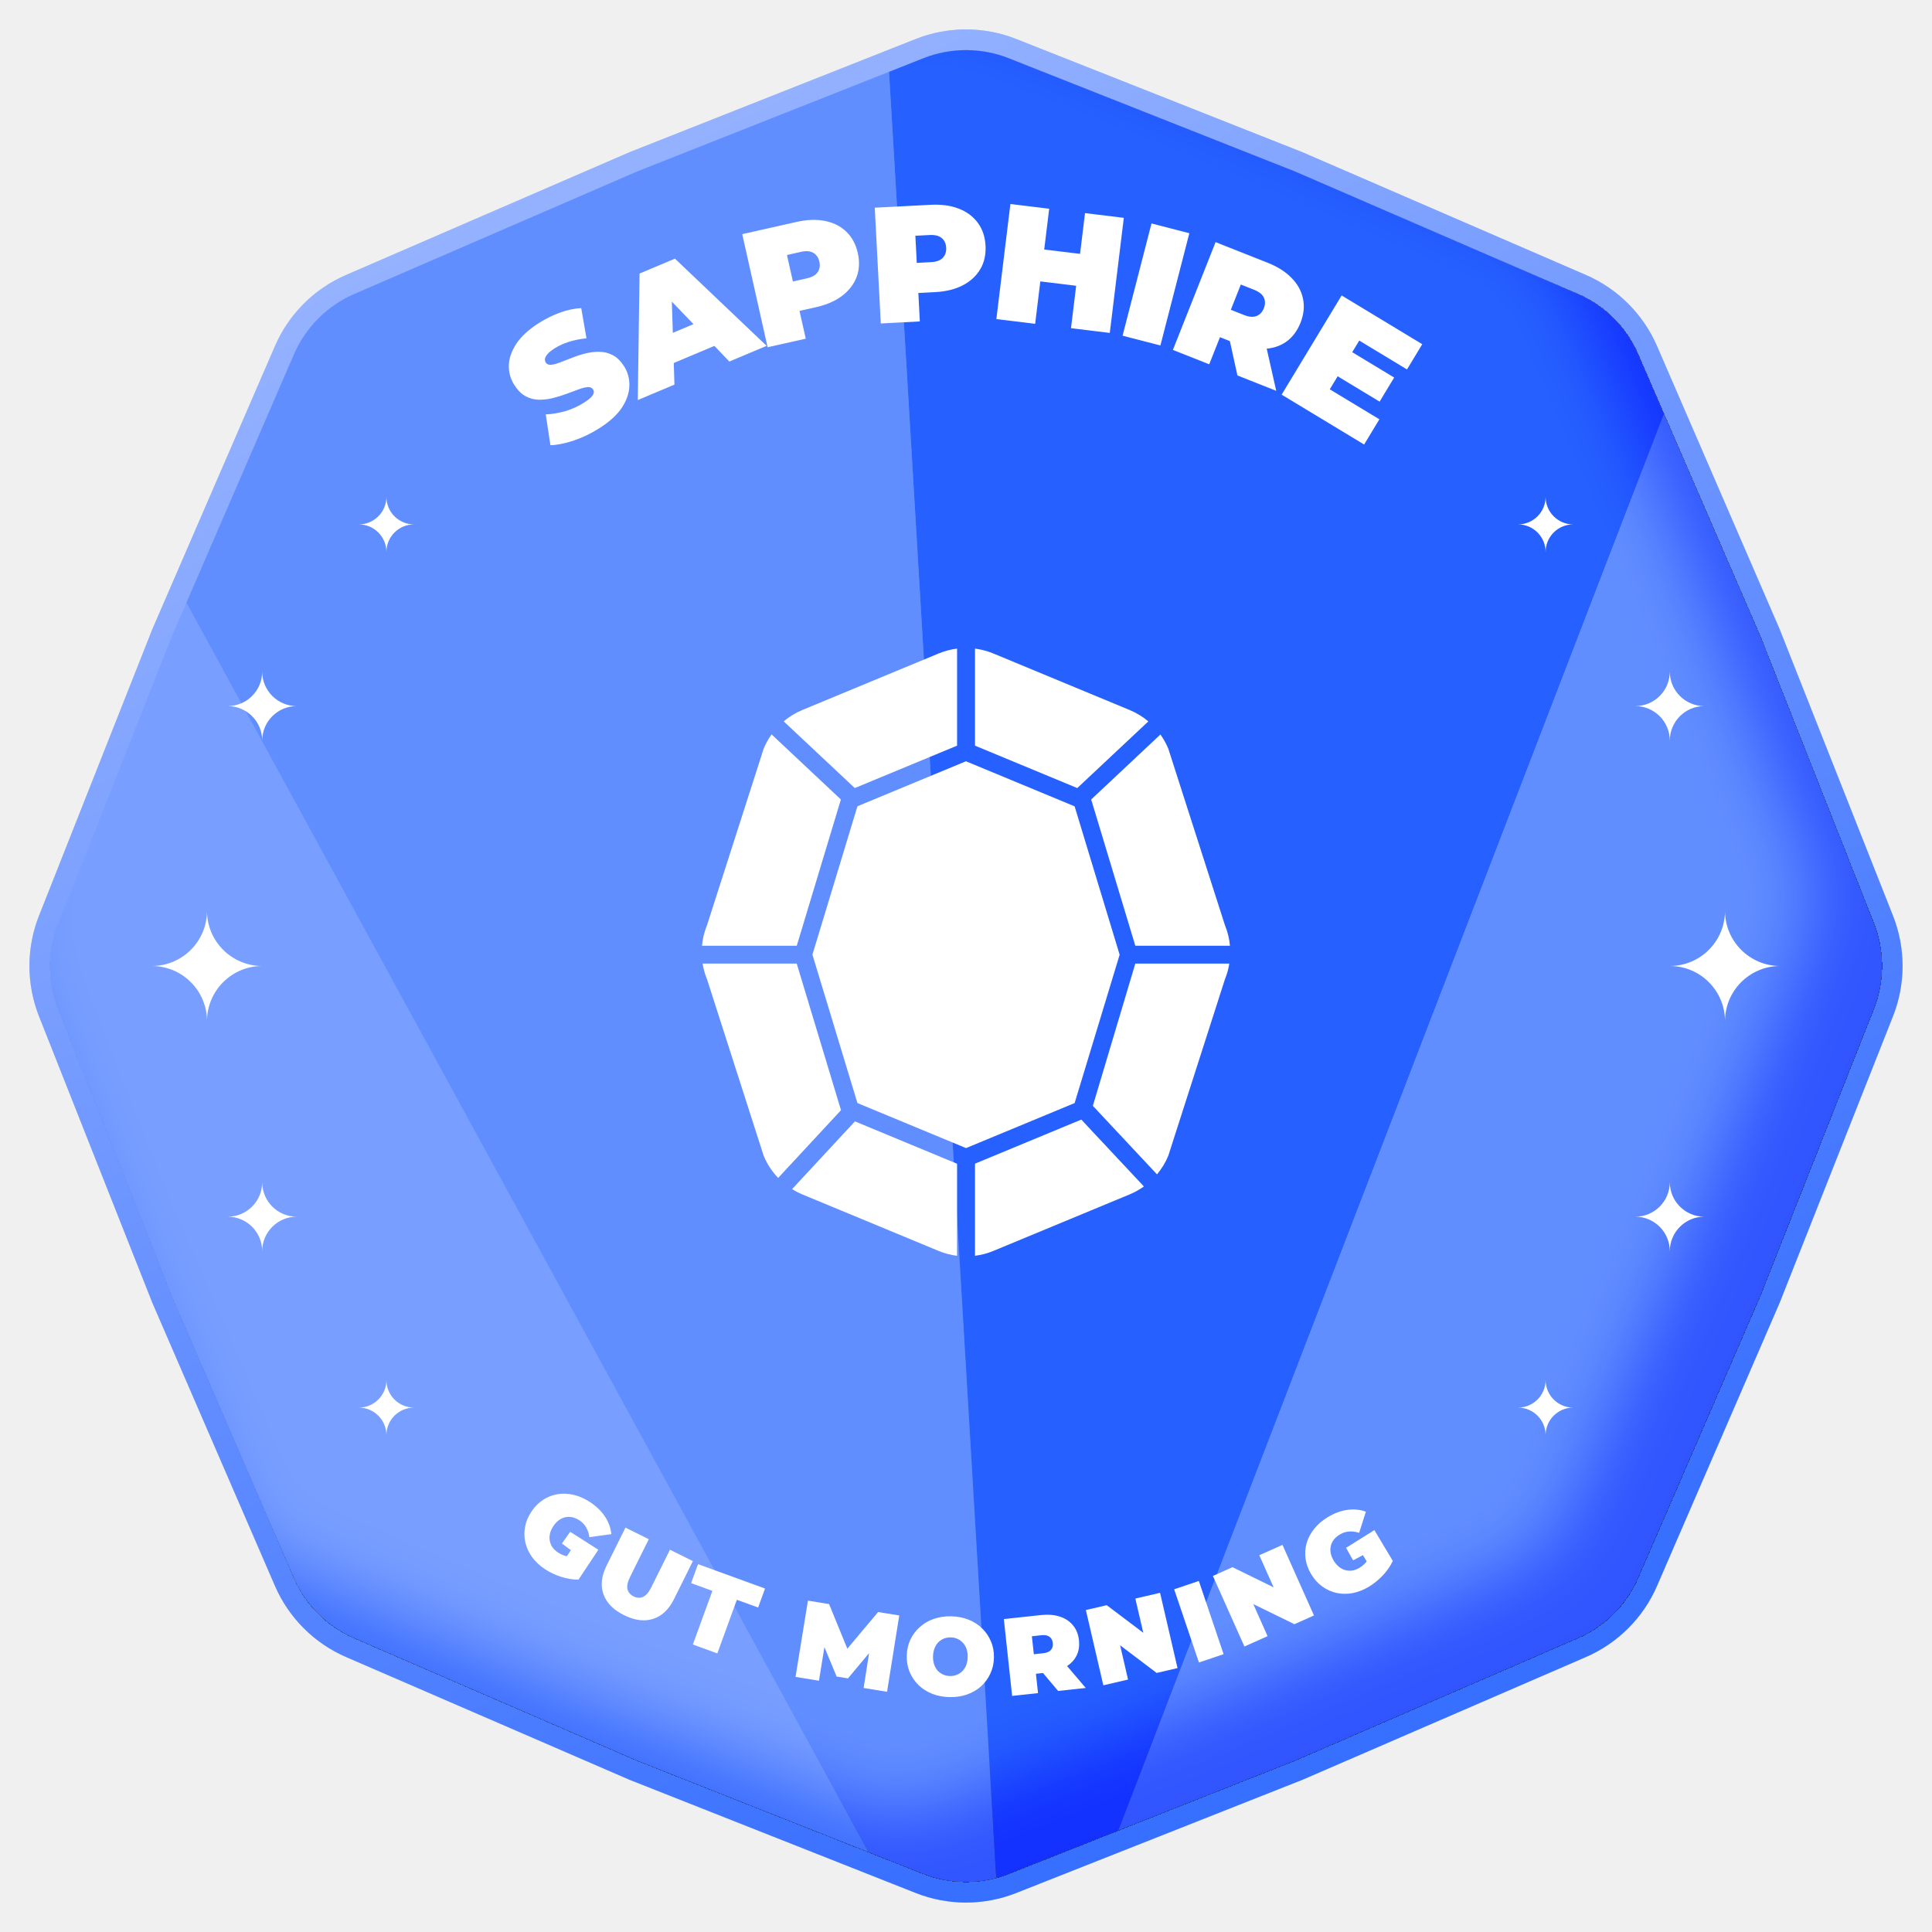
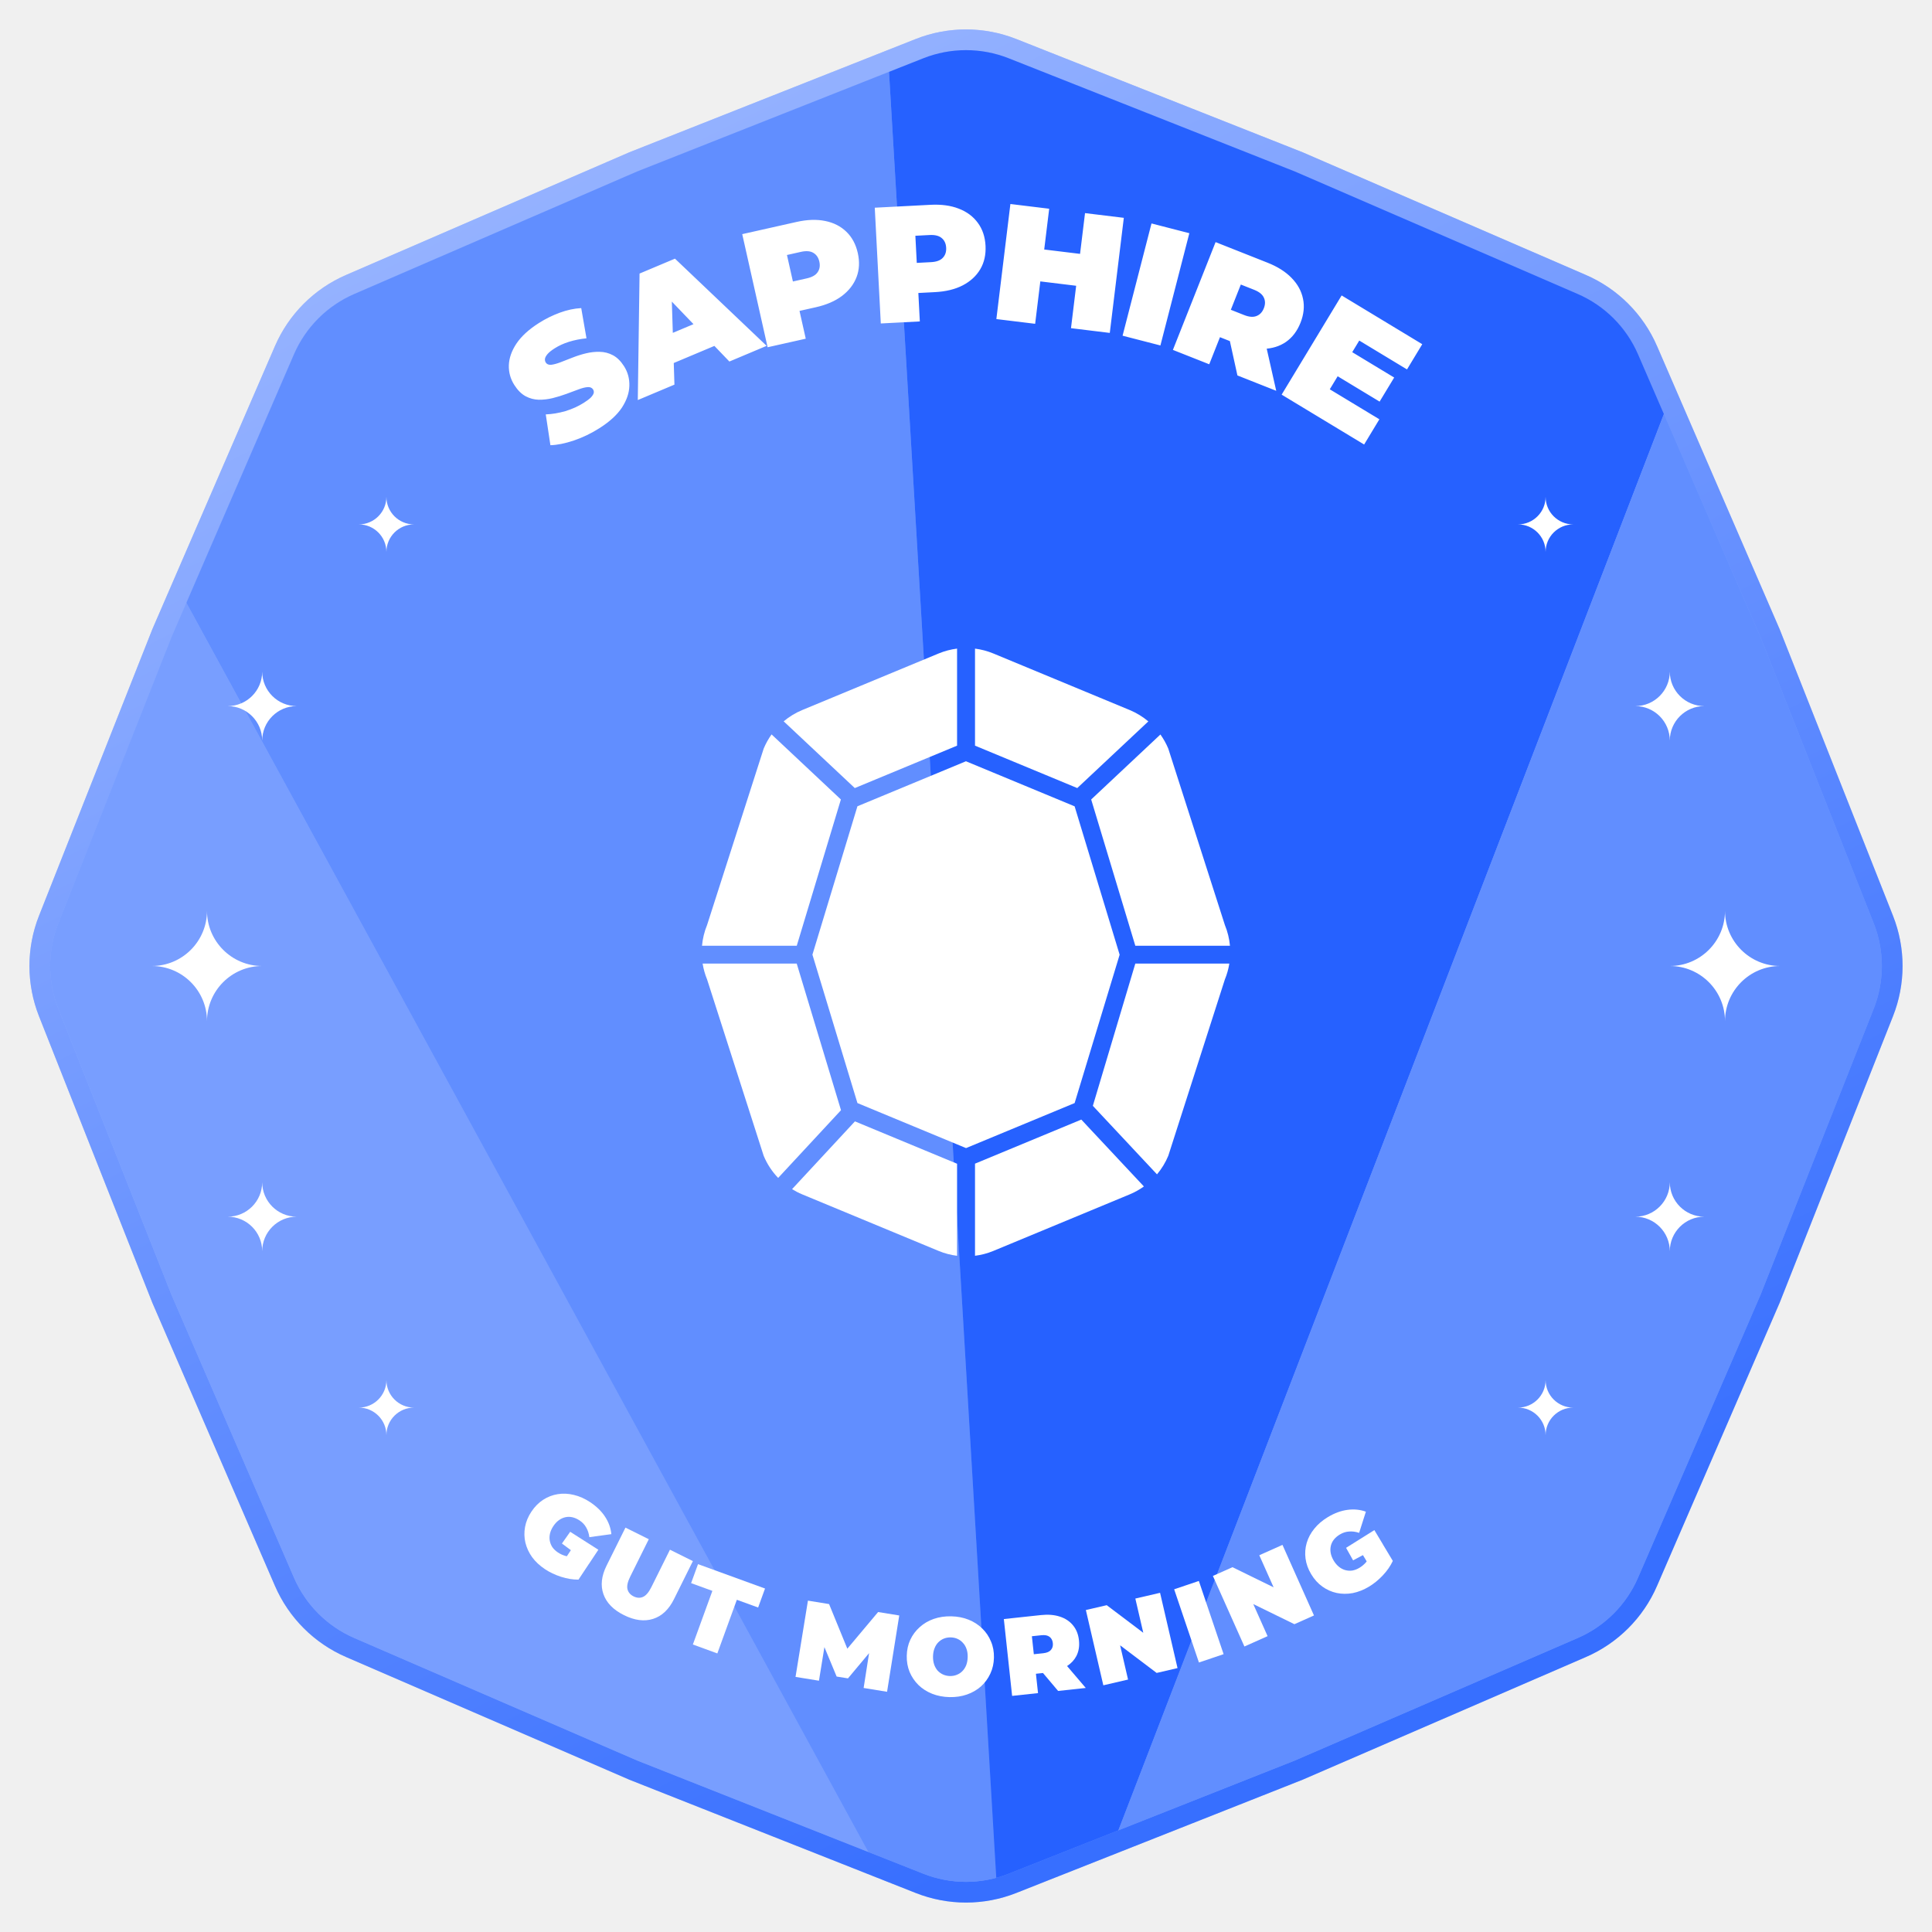
<svg xmlns="http://www.w3.org/2000/svg" width="140" height="140" viewBox="0 0 140 140" fill="none">
  <path d="M66.634 3.525C68.796 2.67 71.204 2.67 73.366 3.525L94.121 11.735L94.143 11.745L114.625 20.615C116.759 21.539 118.461 23.241 119.385 25.375L128.255 45.857L128.265 45.879L136.475 66.634C137.33 68.796 137.33 71.204 136.475 73.366L128.265 94.121L128.255 94.143L119.385 114.625C118.461 116.759 116.759 118.461 114.625 119.385L94.143 128.255L94.121 128.265L73.366 136.475C71.204 137.33 68.796 137.33 66.634 136.475L45.879 128.265L45.857 128.255L25.375 119.385C23.241 118.461 21.539 116.759 20.615 114.625L11.745 94.143L11.735 94.121L3.525 73.366C2.67 71.204 2.67 68.796 3.525 66.634L11.735 45.879L11.745 45.857L20.615 25.375C21.539 23.241 23.241 21.539 25.375 20.615L45.857 11.745L45.879 11.735L66.634 3.525Z" fill="url(#paint0_linear_2512_2478)" />
  <path d="M66.634 3.525C68.796 2.67 71.204 2.67 73.366 3.525L94.121 11.735L94.143 11.745L114.625 20.615C116.759 21.539 118.461 23.241 119.385 25.375L128.255 45.857L128.265 45.879L136.475 66.634C137.33 68.796 137.33 71.204 136.475 73.366L128.265 94.121L128.255 94.143L119.385 114.625C118.461 116.759 116.759 118.461 114.625 119.385L94.143 128.255L94.121 128.265L73.366 136.475C71.204 137.33 68.796 137.33 66.634 136.475L45.879 128.265L45.857 128.255L25.375 119.385C23.241 118.461 21.539 116.759 20.615 114.625L11.745 94.143L11.735 94.121L3.525 73.366C2.67 71.204 2.67 68.796 3.525 66.634L11.735 45.879L11.745 45.857L20.615 25.375C21.539 23.241 23.241 21.539 25.375 20.615L45.857 11.745L45.879 11.735L66.634 3.525Z" stroke="#6E97FF" stroke-width="1.5" />
  <path d="M66.634 3.525C68.796 2.67 71.204 2.67 73.366 3.525L94.121 11.735L94.143 11.745L114.625 20.615C116.759 21.539 118.461 23.241 119.385 25.375L128.255 45.857L128.265 45.879L136.475 66.634C137.33 68.796 137.33 71.204 136.475 73.366L128.265 94.121L128.255 94.143L119.385 114.625C118.461 116.759 116.759 118.461 114.625 119.385L94.143 128.255L94.121 128.265L73.366 136.475C71.204 137.33 68.796 137.33 66.634 136.475L45.879 128.265L45.857 128.255L25.375 119.385C23.241 118.461 21.539 116.759 20.615 114.625L11.745 94.143L11.735 94.121L3.525 73.366C2.67 71.204 2.67 68.796 3.525 66.634L11.735 45.879L11.745 45.857L20.615 25.375C21.539 23.241 23.241 21.539 25.375 20.615L45.857 11.745L45.879 11.735L66.634 3.525Z" stroke="url(#paint1_linear_2512_2478)" stroke-opacity="0.5" stroke-width="1.5" />
-   <g filter="url(#filter0_i_2512_2478)">
-     <mask id="mask0_2512_2478" style="mask-type:alpha" maskUnits="userSpaceOnUse" x="3" y="3" width="134" height="134">
-       <path d="M66.91 4.222C68.895 3.437 71.105 3.437 73.09 4.222L93.845 12.433L114.327 21.303C116.286 22.152 117.848 23.714 118.697 25.673L127.567 46.155L135.778 66.91C136.563 68.895 136.563 71.105 135.778 73.09L127.567 93.845L118.697 114.327C117.848 116.286 116.286 117.848 114.327 118.697L93.845 127.567L73.09 135.778C71.105 136.563 68.895 136.563 66.91 135.778L46.155 127.567L25.673 118.697C23.714 117.848 22.152 116.286 21.303 114.327L12.433 93.845L4.222 73.09C3.437 71.105 3.437 68.895 4.222 66.91L12.433 46.155L21.303 25.673C22.152 23.714 23.714 22.152 25.673 21.303L46.155 12.433L66.91 4.222Z" fill="#D9D9D9" />
-     </mask>
-     <g mask="url(#mask0_2512_2478)">
-       <path d="M73.198 153L-19 -15.846L-15.251 153H73.198Z" fill="#789EFF" />
-       <path d="M73.198 153L-19 -15.845L60.014 -69L73.198 153Z" fill="#618EFF" />
-       <path d="M73.198 153L138.453 -16.42L60.014 -69L73.198 153Z" fill="#2661FF" />
-       <path d="M73.198 153L138.453 -16.42L143.05 153H73.198Z" fill="#618EFF" />
-     </g>
+   <mask id="mask0_2512_2478" style="mask-type:alpha" maskUnits="userSpaceOnUse" x="3" y="3" width="134" height="134">
+     <path d="M66.91 4.222C68.895 3.437 71.105 3.437 73.09 4.222L93.845 12.433L114.327 21.303C116.286 22.152 117.848 23.714 118.697 25.673L127.567 46.155L135.778 66.91C136.563 68.895 136.563 71.105 135.778 73.09L127.567 93.845L118.697 114.327C117.848 116.286 116.286 117.848 114.327 118.697L93.845 127.567L73.09 135.778C71.105 136.563 68.895 136.563 66.91 135.778L46.155 127.567L25.673 118.697C23.714 117.848 22.152 116.286 21.303 114.327L12.433 93.845L4.222 73.09C3.437 71.105 3.437 68.895 4.222 66.91L12.433 46.155L21.303 25.673C22.152 23.714 23.714 22.152 25.673 21.303L46.155 12.433L66.91 4.222Z" fill="#D9D9D9" />
+   </mask>
+   <g mask="url(#mask0_2512_2478)">
+     <path d="M73.198 153L-19 -15.846L-15.251 153H73.198Z" fill="#789EFF" />
+     <path d="M73.198 153L-19 -15.845L60.014 -69L73.198 153Z" fill="#618EFF" />
+     <path d="M73.198 153L138.453 -16.42L60.014 -69L73.198 153Z" fill="#2661FF" />
+     <path d="M73.198 153L138.453 -16.42L143.05 153H73.198Z" fill="#618EFF" />
  </g>
  <path d="M43.438 31.027C42.843 31.405 42.226 31.702 41.587 31.919C40.947 32.135 40.38 32.249 39.885 32.261L39.548 30.029C40.01 30.011 40.486 29.931 40.975 29.791C41.466 29.64 41.908 29.44 42.3 29.191C42.529 29.045 42.7 28.918 42.811 28.81C42.924 28.69 42.994 28.584 43.021 28.491C43.043 28.392 43.028 28.302 42.977 28.221C42.895 28.093 42.76 28.036 42.571 28.052C42.382 28.068 42.154 28.127 41.888 28.23C41.624 28.322 41.337 28.429 41.025 28.55C40.71 28.666 40.38 28.766 40.037 28.852C39.7 28.933 39.364 28.971 39.029 28.966C38.7 28.956 38.386 28.872 38.086 28.712C37.781 28.546 37.508 28.273 37.268 27.895C36.989 27.456 36.858 26.98 36.873 26.468C36.892 25.945 37.075 25.421 37.424 24.896C37.78 24.366 38.322 23.87 39.052 23.407C39.531 23.102 40.036 22.853 40.566 22.658C41.096 22.463 41.614 22.353 42.118 22.326L42.499 24.515C42.037 24.562 41.612 24.648 41.225 24.77C40.845 24.888 40.5 25.046 40.19 25.243C39.96 25.389 39.791 25.525 39.681 25.651C39.572 25.777 39.508 25.894 39.49 26C39.479 26.102 39.499 26.193 39.551 26.274C39.628 26.396 39.761 26.449 39.95 26.433C40.135 26.41 40.357 26.35 40.617 26.251C40.883 26.148 41.172 26.036 41.483 25.914C41.801 25.788 42.128 25.684 42.465 25.603C42.802 25.521 43.135 25.486 43.463 25.495C43.798 25.5 44.116 25.583 44.416 25.742C44.717 25.902 44.985 26.168 45.221 26.539C45.496 26.971 45.624 27.449 45.605 27.973C45.59 28.485 45.41 29.007 45.065 29.539C44.716 30.064 44.173 30.56 43.438 31.027ZM46.217 28.989L46.345 19.823L48.911 18.743L55.553 25.062L52.854 26.198L47.618 20.745L48.636 20.317L48.872 27.872L46.217 28.989ZM47.663 26.793L47.535 24.633L51.097 23.135L52.552 24.736L47.663 26.793ZM55.624 25.163L53.785 16.967L57.73 16.081C58.495 15.91 59.183 15.887 59.793 16.012C60.411 16.136 60.925 16.397 61.335 16.797C61.742 17.19 62.017 17.702 62.159 18.334C62.301 18.966 62.272 19.547 62.071 20.076C61.87 20.605 61.517 21.061 61.013 21.445C60.515 21.819 59.883 22.092 59.118 22.264L56.706 22.805L57.67 21.346L58.388 24.543L55.624 25.163ZM57.738 21.651L56.228 20.674L58.464 20.172C58.847 20.086 59.108 19.937 59.249 19.725C59.398 19.512 59.439 19.256 59.373 18.96C59.306 18.663 59.16 18.45 58.934 18.32C58.716 18.189 58.416 18.166 58.033 18.252L55.797 18.754L56.745 17.225L57.738 21.651ZM63.826 23.44L63.389 15.051L67.427 14.841C68.21 14.8 68.892 14.892 69.472 15.118C70.061 15.344 70.523 15.688 70.86 16.152C71.196 16.607 71.381 17.158 71.415 17.805C71.449 18.452 71.322 19.019 71.035 19.507C70.748 19.995 70.324 20.385 69.762 20.679C69.209 20.964 68.54 21.127 67.757 21.168L65.288 21.297L66.484 20.021L66.654 23.292L63.826 23.44ZM66.5 20.332L65.175 19.116L67.464 18.996C67.855 18.976 68.138 18.873 68.313 18.688C68.495 18.502 68.579 18.257 68.563 17.954C68.547 17.65 68.439 17.415 68.238 17.25C68.045 17.084 67.753 17.011 67.361 17.031L65.072 17.15L66.264 15.803L66.5 20.332ZM78.625 15.443L81.436 15.785L80.419 24.124L77.608 23.781L78.625 15.443ZM75.011 23.464L72.2 23.121L73.217 14.783L76.028 15.126L75.011 23.464ZM78.174 20.731L75.196 20.368L75.478 18.057L78.456 18.42L78.174 20.731ZM81.346 24.326L83.442 16.192L86.184 16.899L84.088 25.033L81.346 24.326ZM84.993 25.355L88.086 17.545L91.846 19.034C92.575 19.322 93.156 19.69 93.59 20.137C94.031 20.587 94.309 21.093 94.422 21.654C94.538 22.208 94.477 22.786 94.239 23.389C94 23.991 93.649 24.454 93.185 24.778C92.724 25.095 92.18 25.262 91.553 25.281C90.934 25.302 90.26 25.169 89.531 24.88L87.232 23.97L88.832 23.352L87.626 26.397L84.993 25.355ZM89.668 27.206L88.876 23.601L91.665 24.706L92.48 28.319L89.668 27.206ZM88.718 23.642L88.019 21.984L90.15 22.828C90.514 22.972 90.814 22.996 91.05 22.9C91.294 22.807 91.471 22.62 91.583 22.337C91.695 22.054 91.694 21.796 91.581 21.561C91.474 21.33 91.239 21.142 90.874 20.998L88.743 20.154L90.388 19.424L88.718 23.642ZM97.823 25.42L101.027 27.358L99.971 29.103L96.768 27.166L97.823 25.42ZM96.361 28.21L99.955 30.383L98.85 32.211L92.873 28.597L97.22 21.409L103.062 24.942L101.957 26.77L98.497 24.678L96.361 28.21Z" fill="white" />
  <path d="M69.353 84.329V91C68.899 90.943 68.45 90.827 68.02 90.649L58.132 86.548C57.875 86.442 57.63 86.314 57.396 86.17L61.952 81.259L69.353 84.329Z" fill="white" />
  <path d="M82.891 85.975C82.574 86.203 82.23 86.396 81.864 86.548L71.977 90.649C71.55 90.826 71.104 90.941 70.653 90.998V84.323L78.355 81.129L82.891 85.975Z" fill="white" />
  <path d="M57.734 69.826L60.942 80.449L56.389 85.356C55.946 84.896 55.587 84.353 55.338 83.751L51.239 70.976C51.085 70.603 50.978 70.217 50.914 69.826H57.734Z" fill="white" />
  <path d="M89.082 69.826C89.019 70.217 88.912 70.603 88.758 70.976L84.659 83.751C84.455 84.244 84.177 84.697 83.84 85.098L79.192 80.133L82.269 69.826H89.082Z" fill="white" />
  <path d="M77.871 58.43L81.133 69.183L77.872 79.932L70.012 83.191H69.994L62.133 79.932L58.872 69.18V69.176L62.133 58.425L69.996 55.164L77.871 58.43Z" fill="white" />
  <path d="M60.934 57.933L57.736 68.534H50.87C50.916 68.02 51.039 67.512 51.239 67.026L55.338 54.25C55.49 53.882 55.683 53.537 55.911 53.218L60.934 57.933Z" fill="white" />
  <path d="M84.088 53.224C84.314 53.541 84.507 53.884 84.659 54.25L88.758 67.026C88.958 67.512 89.081 68.02 89.128 68.534H82.27L79.071 57.933L84.088 53.224Z" fill="white" />
  <path d="M69.353 54.033L61.942 57.106L56.788 52.27C57.188 51.934 57.64 51.657 58.132 51.453L68.02 47.352C68.45 47.174 68.899 47.057 69.353 47V54.033Z" fill="white" />
  <path d="M70.653 47.001C71.104 47.059 71.55 47.175 71.977 47.352L81.864 51.453C82.358 51.658 82.811 51.937 83.213 52.275L78.063 57.106L70.653 54.033V47.001Z" fill="white" />
  <path d="M30 102C28.895 102 28 102.895 28 104C28 102.895 27.105 102 26 102C27.105 102 28 101.105 28 100C28 101.105 28.895 102 30 102Z" fill="white" />
  <path d="M21.5 88.166C20.119 88.166 19 89.285 19 90.666C19 89.285 17.881 88.166 16.5 88.166C17.881 88.166 19 87.047 19 85.666C19 87.047 20.119 88.166 21.5 88.166Z" fill="white" />
  <path d="M30 38C28.895 38 28 37.105 28 36C28 37.105 27.105 38 26 38C27.105 38 28 38.895 28 40C28 38.895 28.895 38 30 38Z" fill="white" />
  <path d="M21.5 51.166C20.119 51.166 19 50.047 19 48.666C19 50.047 17.881 51.166 16.5 51.166C17.881 51.166 19 52.285 19 53.666C19 52.285 20.119 51.166 21.5 51.166Z" fill="white" />
  <path d="M19 70C16.791 70 15 68.209 15 66C15 68.209 13.209 70 11 70C13.209 70 15 71.791 15 74C15 71.791 16.791 70 19 70Z" fill="white" />
  <path d="M110 102C111.105 102 112 102.895 112 104C112 102.895 112.895 102 114 102C112.895 102 112 101.105 112 100C112 101.105 111.105 102 110 102Z" fill="white" />
  <path d="M118.5 88.166C119.881 88.166 121 89.285 121 90.666C121 89.285 122.119 88.166 123.5 88.166C122.119 88.166 121 87.047 121 85.666C121 87.047 119.881 88.166 118.5 88.166Z" fill="white" />
  <path d="M110 38C111.105 38 112 37.105 112 36C112 37.105 112.895 38 114 38C112.895 38 112 38.895 112 40C112 38.895 111.105 38 110 38Z" fill="white" />
  <path d="M118.5 51.166C119.881 51.166 121 50.047 121 48.666C121 50.047 122.119 51.166 123.5 51.166C122.119 51.166 121 52.285 121 53.666C121 52.285 119.881 51.166 118.5 51.166Z" fill="white" />
  <path d="M121 70C123.209 70 125 68.209 125 66C125 68.209 126.791 70 129 70C126.791 70 125 71.791 125 74C125 71.791 123.209 70 121 70Z" fill="white" />
  <path fill-rule="evenodd" clip-rule="evenodd" d="M68.93 117.124C69.388 117.134 69.808 117.215 70.188 117.368C70.569 117.52 70.898 117.733 71.175 118.005C71.451 118.273 71.664 118.587 71.81 118.948C71.963 119.303 72.034 119.694 72.025 120.12C72.016 120.541 71.928 120.929 71.761 121.283C71.598 121.636 71.372 121.944 71.084 122.204C70.796 122.459 70.458 122.655 70.071 122.79C69.684 122.926 69.261 122.989 68.803 122.979C68.35 122.969 67.93 122.888 67.544 122.736C67.163 122.583 66.834 122.373 66.558 122.106C66.281 121.833 66.066 121.516 65.914 121.156C65.767 120.795 65.698 120.404 65.707 119.983C65.716 119.557 65.802 119.169 65.964 118.821C66.131 118.467 66.36 118.162 66.648 117.907C66.937 117.646 67.274 117.448 67.661 117.313C68.053 117.177 68.476 117.115 68.93 117.124ZM68.896 118.652C68.721 118.648 68.554 118.677 68.398 118.738C68.248 118.798 68.113 118.888 67.993 119.008C67.879 119.123 67.787 119.268 67.72 119.443C67.652 119.612 67.615 119.806 67.61 120.025C67.606 120.243 67.633 120.441 67.693 120.619C67.754 120.79 67.839 120.939 67.948 121.064C68.063 121.183 68.194 121.277 68.342 121.344C68.495 121.411 68.66 121.448 68.836 121.452C69.012 121.455 69.175 121.426 69.326 121.366C69.482 121.305 69.617 121.218 69.731 121.103C69.851 120.983 69.946 120.837 70.014 120.668C70.081 120.494 70.117 120.297 70.122 120.078C70.127 119.86 70.099 119.664 70.039 119.493C69.979 119.315 69.891 119.167 69.776 119.047C69.667 118.922 69.536 118.826 69.383 118.758C69.235 118.691 69.072 118.656 68.896 118.652Z" fill="white" />
  <path fill-rule="evenodd" clip-rule="evenodd" d="M75.423 117.035C75.942 116.979 76.399 117.015 76.794 117.144C77.194 117.272 77.515 117.485 77.756 117.781C77.996 118.071 78.139 118.431 78.185 118.861C78.232 119.29 78.169 119.672 77.996 120.007C77.845 120.295 77.62 120.535 77.324 120.728L78.679 122.316L76.675 122.532L75.579 121.233L75.067 121.287L75.219 122.689L73.342 122.891L72.742 117.323L75.423 117.035ZM75.459 118.495L74.774 118.568L74.915 119.872L75.6 119.799C75.859 119.771 76.044 119.692 76.153 119.562C76.268 119.432 76.314 119.266 76.293 119.065C76.271 118.863 76.19 118.711 76.051 118.608C75.916 118.504 75.719 118.467 75.459 118.495Z" fill="white" />
  <path d="M60.078 116.237L61.401 119.47L63.631 116.814L65.163 117.063L64.28 122.593L62.582 122.317L62.977 119.793L61.447 121.621L60.626 121.489L59.74 119.356L59.345 121.79L57.647 121.515L58.546 115.988L60.078 116.237Z" fill="white" />
  <path d="M85.328 120.876L83.816 121.227L81.168 119.226L81.743 121.707L79.951 122.123L78.686 116.668L80.198 116.318L82.846 118.318L82.271 115.837L84.063 115.421L85.328 120.876Z" fill="white" />
  <path d="M88.667 119.867L86.879 120.471L85.084 115.166L86.873 114.562L88.667 119.867Z" fill="white" />
  <path d="M55.437 115.111L54.937 116.487L53.395 115.926L51.981 119.813L50.208 119.167L51.622 115.281L50.08 114.72L50.581 113.344L55.437 115.111Z" fill="white" />
  <path d="M95.215 117.062L93.798 117.695L90.816 116.236L91.854 118.562L90.175 119.312L87.891 114.198L89.309 113.565L92.29 115.023L91.253 112.698L92.933 111.948L95.215 117.062Z" fill="white" />
  <path d="M47.014 111.537L45.669 114.245C45.479 114.627 45.413 114.934 45.471 115.165C45.531 115.392 45.678 115.563 45.912 115.679C46.151 115.798 46.376 115.811 46.588 115.72C46.807 115.627 47.012 115.388 47.202 115.006L48.547 112.298L50.209 113.124L48.839 115.882C48.466 116.632 47.962 117.108 47.326 117.31C46.69 117.512 45.987 117.422 45.218 117.04C44.449 116.658 43.953 116.153 43.729 115.524C43.506 114.895 43.581 114.205 43.953 113.455L45.323 110.697L47.014 111.537Z" fill="white" />
  <path d="M97.639 109.411C98.11 109.346 98.557 109.39 98.977 109.542L98.488 111.076C98.233 110.992 97.989 110.96 97.759 110.98C97.53 110.993 97.308 111.064 97.093 111.193C96.915 111.3 96.769 111.425 96.655 111.568C96.546 111.708 96.474 111.86 96.436 112.026C96.399 112.191 96.396 112.363 96.429 112.542C96.462 112.722 96.535 112.906 96.647 113.093C96.754 113.271 96.881 113.419 97.026 113.537C97.169 113.651 97.322 113.731 97.485 113.776C97.649 113.82 97.817 113.831 97.989 113.808C98.164 113.778 98.339 113.711 98.513 113.607C98.695 113.497 98.856 113.361 98.994 113.198C99.008 113.18 99.021 113.16 99.035 113.141L98.764 112.69L98.051 113.069L97.541 112.162L99.592 110.878L100.216 111.917L100.213 111.918L100.929 113.11C100.754 113.482 100.511 113.834 100.199 114.163C99.887 114.493 99.554 114.764 99.202 114.975C98.813 115.208 98.419 115.364 98.018 115.443C97.62 115.514 97.231 115.51 96.854 115.431C96.482 115.349 96.138 115.195 95.821 114.968C95.505 114.741 95.236 114.443 95.014 114.073C94.791 113.702 94.656 113.324 94.604 112.938C94.553 112.552 94.581 112.173 94.689 111.804C94.797 111.435 94.981 111.092 95.239 110.776C95.499 110.452 95.828 110.171 96.225 109.932C96.701 109.647 97.172 109.473 97.639 109.411Z" fill="white" />
  <path d="M40.416 108.272C40.796 108.211 41.184 108.229 41.581 108.326C41.985 108.421 42.38 108.597 42.767 108.854C43.228 109.161 43.588 109.511 43.845 109.906C44.105 110.303 44.258 110.725 44.302 111.17L42.707 111.388C42.672 111.122 42.596 110.888 42.479 110.689C42.37 110.488 42.21 110.318 42.001 110.179C41.828 110.064 41.652 109.986 41.474 109.945C41.301 109.907 41.132 109.907 40.967 109.944C40.801 109.981 40.645 110.053 40.497 110.16C40.349 110.266 40.215 110.411 40.094 110.593C39.979 110.766 39.899 110.944 39.855 111.126C39.814 111.304 39.808 111.476 39.838 111.643C39.868 111.81 39.931 111.967 40.025 112.113C40.127 112.257 40.263 112.386 40.431 112.498C40.609 112.616 40.802 112.703 41.009 112.757C41.031 112.762 41.054 112.765 41.077 112.77L41.368 112.331L40.719 111.85L41.319 110.999L43.359 112.3L42.689 113.31L42.687 113.308L41.919 114.466C41.508 114.468 41.086 114.4 40.654 114.26C40.222 114.12 39.835 113.937 39.493 113.709C39.115 113.459 38.804 113.169 38.561 112.841C38.326 112.512 38.163 112.16 38.072 111.786C37.986 111.414 37.977 111.037 38.046 110.654C38.115 110.271 38.269 109.899 38.508 109.539C38.747 109.18 39.03 108.894 39.356 108.682C39.683 108.47 40.036 108.333 40.416 108.272Z" fill="white" />
  <defs>
-     <filter id="filter0_i_2512_2478" x="-1.367" y="-1.367" width="137.733" height="137.734" filterUnits="userSpaceOnUse" color-interpolation-filters="sRGB">
-       <feFlood flood-opacity="0" result="BackgroundImageFix" />
-       <feBlend mode="normal" in="SourceGraphic" in2="BackgroundImageFix" result="shape" />
-       <feColorMatrix in="SourceAlpha" type="matrix" values="0 0 0 0 0 0 0 0 0 0 0 0 0 0 0 0 0 0 127 0" result="hardAlpha" />
-       <feOffset dx="-5" dy="-5" />
-       <feGaussianBlur stdDeviation="2.5" />
-       <feComposite in2="hardAlpha" operator="arithmetic" k2="-1" k3="1" />
-       <feColorMatrix type="matrix" values="0 0 0 0 0 0 0 0 0 0 0 0 0 0 0 0 0 0 0.5 0" />
-       <feBlend mode="overlay" in2="shape" result="effect1_innerShadow_2512_2478" />
-     </filter>
    <linearGradient id="paint0_linear_2512_2478" x1="3" y1="3" x2="137" y2="137" gradientUnits="userSpaceOnUse">
      <stop stop-color="#A4BEFF" />
      <stop offset="0.75" stop-color="#6B95FF" />
    </linearGradient>
    <linearGradient id="paint1_linear_2512_2478" x1="3" y1="3" x2="70" y2="137" gradientUnits="userSpaceOnUse">
      <stop stop-color="#E1E9FF" />
      <stop offset="1" stop-color="#0047FF" />
    </linearGradient>
  </defs>
</svg>
